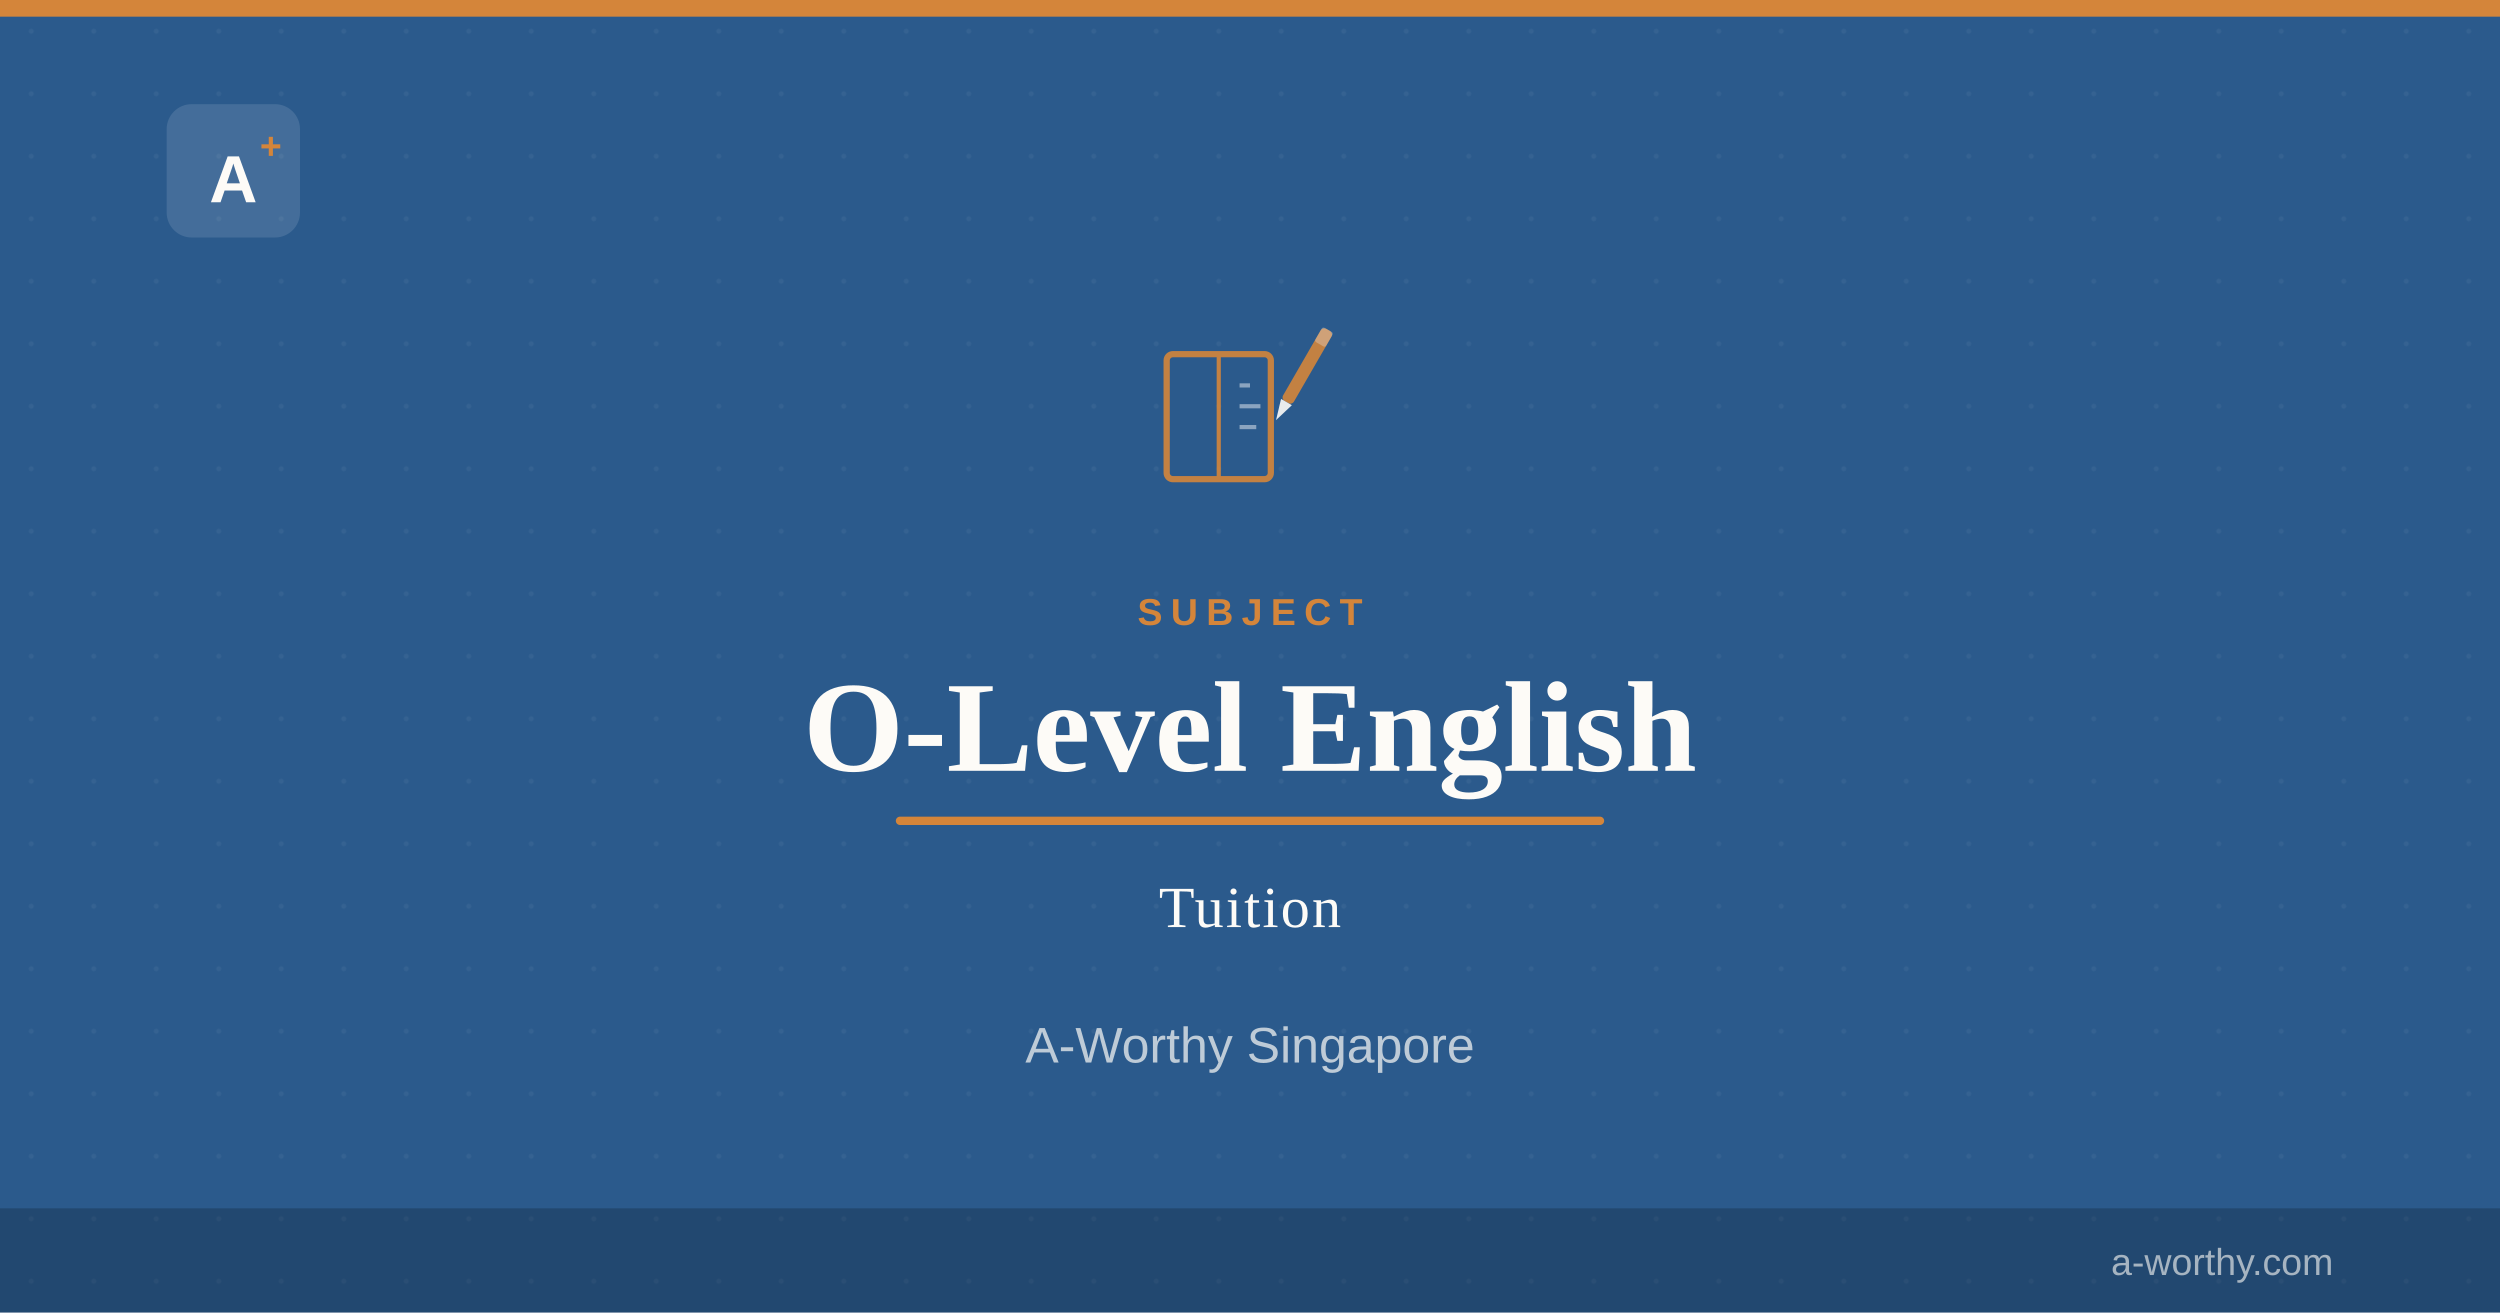
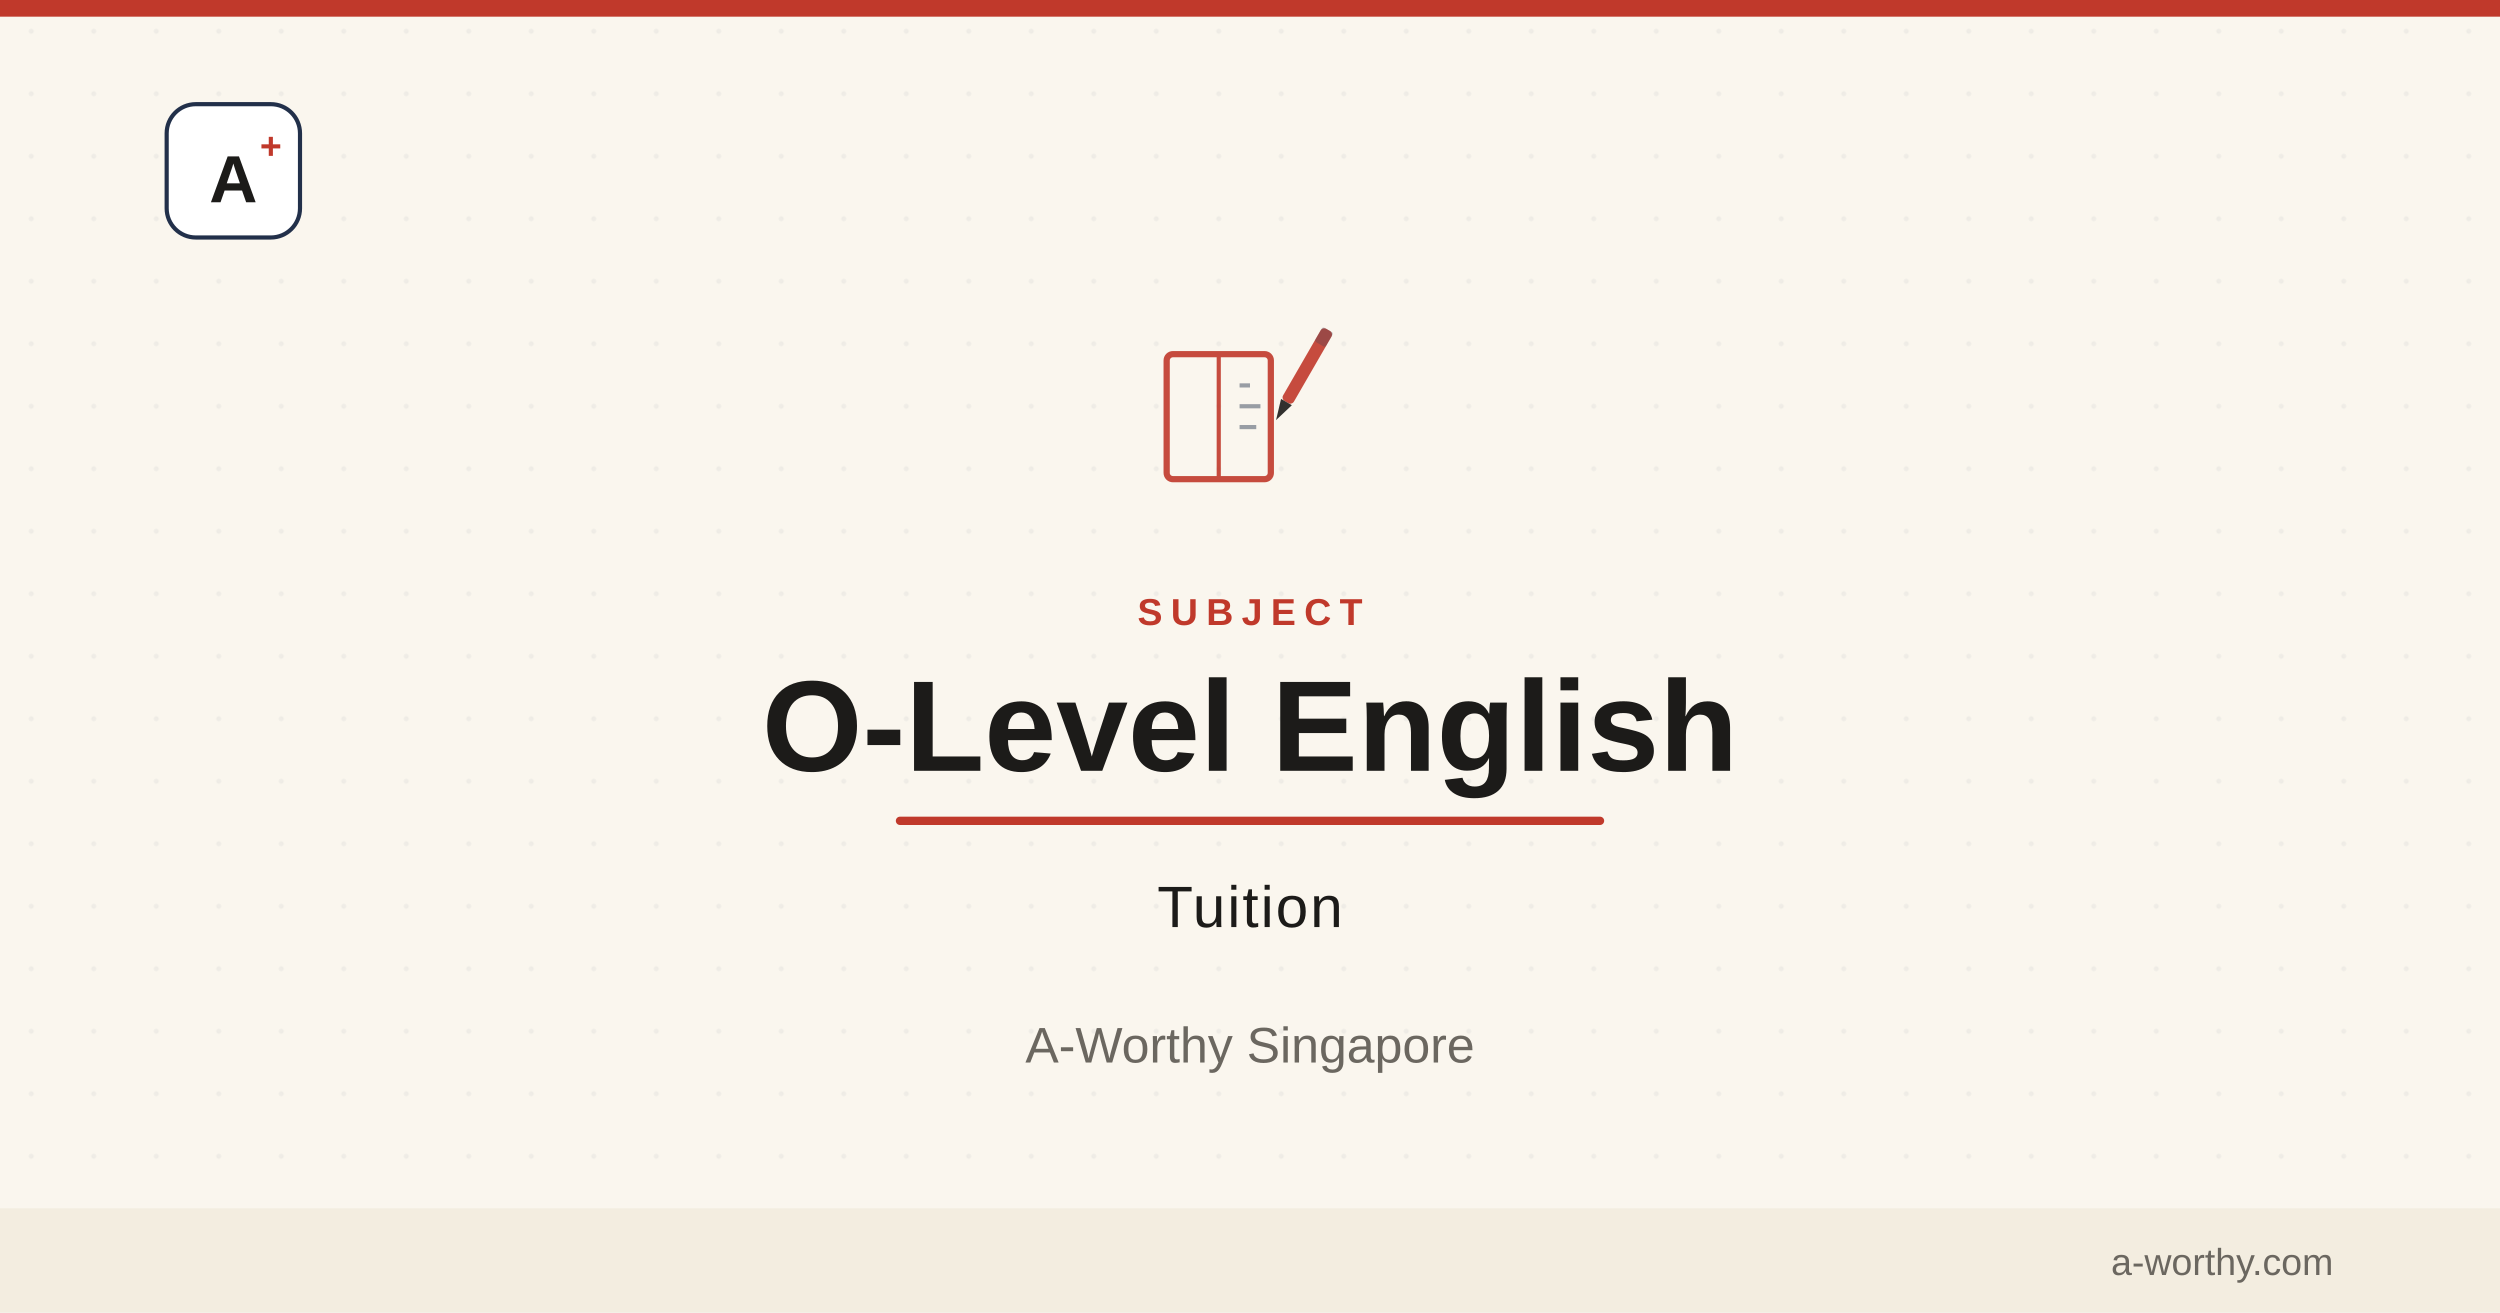
<svg xmlns="http://www.w3.org/2000/svg" viewBox="0 0 1200 630" width="1200" height="630">
-   <rect width="1200" height="630" fill="#2B5A8C" />
+   <rect width="1200" height="630" fill="#FAF6EE" />
  <defs>
    <pattern id="dots-en" width="30" height="30" patternUnits="userSpaceOnUse">
-       <circle cx="15" cy="15" r="1.2" fill="rgba(255,255,255,0.05)" />
+       <circle cx="15" cy="15" r="1.2" fill="rgba(34,48,74,0.05)" />
    </pattern>
  </defs>
  <rect width="1200" height="630" fill="url(#dots-en)" />
-   <rect width="1200" height="8" fill="#D4853A" />
+   <rect width="1200" height="8" fill="#C0392B" />
  <g transform="translate(80, 50)">
-     <rect x="0" y="0" width="64" height="64" rx="12" fill="rgba(255,255,255,0.12)" />
-     <text x="32" y="36" font-family="Arial, Helvetica, sans-serif" font-size="32" font-weight="700" fill="#FDFBF7" text-anchor="middle" dominant-baseline="central">A</text>
-     <text x="50" y="20" font-family="Arial, Helvetica, sans-serif" font-size="18" font-weight="700" fill="#D4853A" text-anchor="middle" dominant-baseline="central">+</text>
+     <rect x="0" y="0" width="64" height="64" rx="14" fill="#FFFFFF" stroke="#22304A" stroke-width="2" />
+     <text x="32" y="36" font-family="Nunito, Arial, Helvetica, sans-serif" font-size="32" font-weight="700" fill="#1C1B19" text-anchor="middle" dominant-baseline="central">A</text>
+     <text x="50" y="20" font-family="Nunito, Arial, Helvetica, sans-serif" font-size="18" font-weight="700" fill="#C0392B" text-anchor="middle" dominant-baseline="central">+</text>
  </g>
  <g transform="translate(600, 200)" opacity="0.9">
-     <rect x="-40" y="-30" width="50" height="60" rx="3" fill="none" stroke="#D4853A" stroke-width="3" />
-     <line x1="-15" y1="-30" x2="-15" y2="30" stroke="#D4853A" stroke-width="2" />
-     <line x1="-5" y1="-15" x2="0" y2="-15" stroke="rgba(255,255,255,0.5)" stroke-width="2" />
-     <line x1="-5" y1="-5" x2="5" y2="-5" stroke="rgba(255,255,255,0.5)" stroke-width="2" />
-     <line x1="-5" y1="5" x2="3" y2="5" stroke="rgba(255,255,255,0.5)" stroke-width="2" />
+     <rect x="-40" y="-30" width="50" height="60" rx="3" fill="none" stroke="#C0392B" stroke-width="3" />
+     <line x1="-15" y1="-30" x2="-15" y2="30" stroke="#C0392B" stroke-width="2" />
+     <line x1="-5" y1="-15" x2="0" y2="-15" stroke="rgba(34,48,74,0.5)" stroke-width="2" />
+     <line x1="-5" y1="-5" x2="5" y2="-5" stroke="rgba(34,48,74,0.5)" stroke-width="2" />
+     <line x1="-5" y1="5" x2="3" y2="5" stroke="rgba(34,48,74,0.5)" stroke-width="2" />
    <g transform="translate(25, -20) rotate(30)">
-       <rect x="-3" y="-25" width="6" height="40" rx="2" fill="#D4853A" />
-       <polygon points="-3,15 3,15 0,25" fill="#FDFBF7" />
-       <rect x="-3" y="-25" width="6" height="8" rx="1" fill="rgba(255,255,255,0.3)" />
+       <rect x="-3" y="-25" width="6" height="40" rx="2" fill="#C0392B" />
+       <polygon points="-3,15 3,15 0,25" fill="#1C1B19" />
+       <rect x="-3" y="-25" width="6" height="8" rx="1" fill="rgba(34,48,74,0.3)" />
    </g>
  </g>
-   <text x="600" y="300" font-family="Arial, Helvetica, sans-serif" font-size="18" font-weight="700" fill="#D4853A" text-anchor="middle" letter-spacing="4" text-transform="uppercase">SUBJECT</text>
-   <text x="600" y="370" font-family="Georgia, 'Times New Roman', serif" font-size="62" font-weight="700" fill="#FDFBF7" text-anchor="middle">O-Level English</text>
-   <rect x="430" y="392" width="340" height="4" rx="2" fill="#D4853A" />
-   <text x="600" y="445" font-family="Georgia, 'Times New Roman', serif" font-size="28" fill="#FDFBF7" text-anchor="middle" letter-spacing="1">Tuition</text>
-   <text x="600" y="510" font-family="Arial, Helvetica, sans-serif" font-size="24" fill="rgba(253,251,247,0.7)" text-anchor="middle">A-Worthy Singapore</text>
-   <rect y="580" width="1200" height="50" fill="rgba(0,0,0,0.2)" />
-   <text x="1120" y="612" font-family="Arial, Helvetica, sans-serif" font-size="18" fill="rgba(253,251,247,0.6)" text-anchor="end">a-worthy.com</text>
+   <text x="600" y="300" font-family="Nunito, Arial, Helvetica, sans-serif" font-size="18" font-weight="700" fill="#C0392B" text-anchor="middle" letter-spacing="4" text-transform="uppercase">SUBJECT</text>
+   <text x="600" y="370" font-family="Nunito, Arial, Helvetica, sans-serif" font-size="62" font-weight="700" fill="#1C1B19" text-anchor="middle">O-Level English</text>
+   <rect x="430" y="392" width="340" height="4" rx="2" fill="#C0392B" />
+   <text x="600" y="445" font-family="Nunito, Arial, Helvetica, sans-serif" font-size="28" fill="#1C1B19" text-anchor="middle" letter-spacing="1">Tuition</text>
+   <text x="600" y="510" font-family="Nunito, Arial, Helvetica, sans-serif" font-size="24" fill="#6B6760" text-anchor="middle">A-Worthy Singapore</text>
+   <rect y="580" width="1200" height="50" fill="#F3EDE0" />
+   <text x="1120" y="612" font-family="Nunito, Arial, Helvetica, sans-serif" font-size="18" fill="#6B6760" text-anchor="end">a-worthy.com</text>
</svg>
